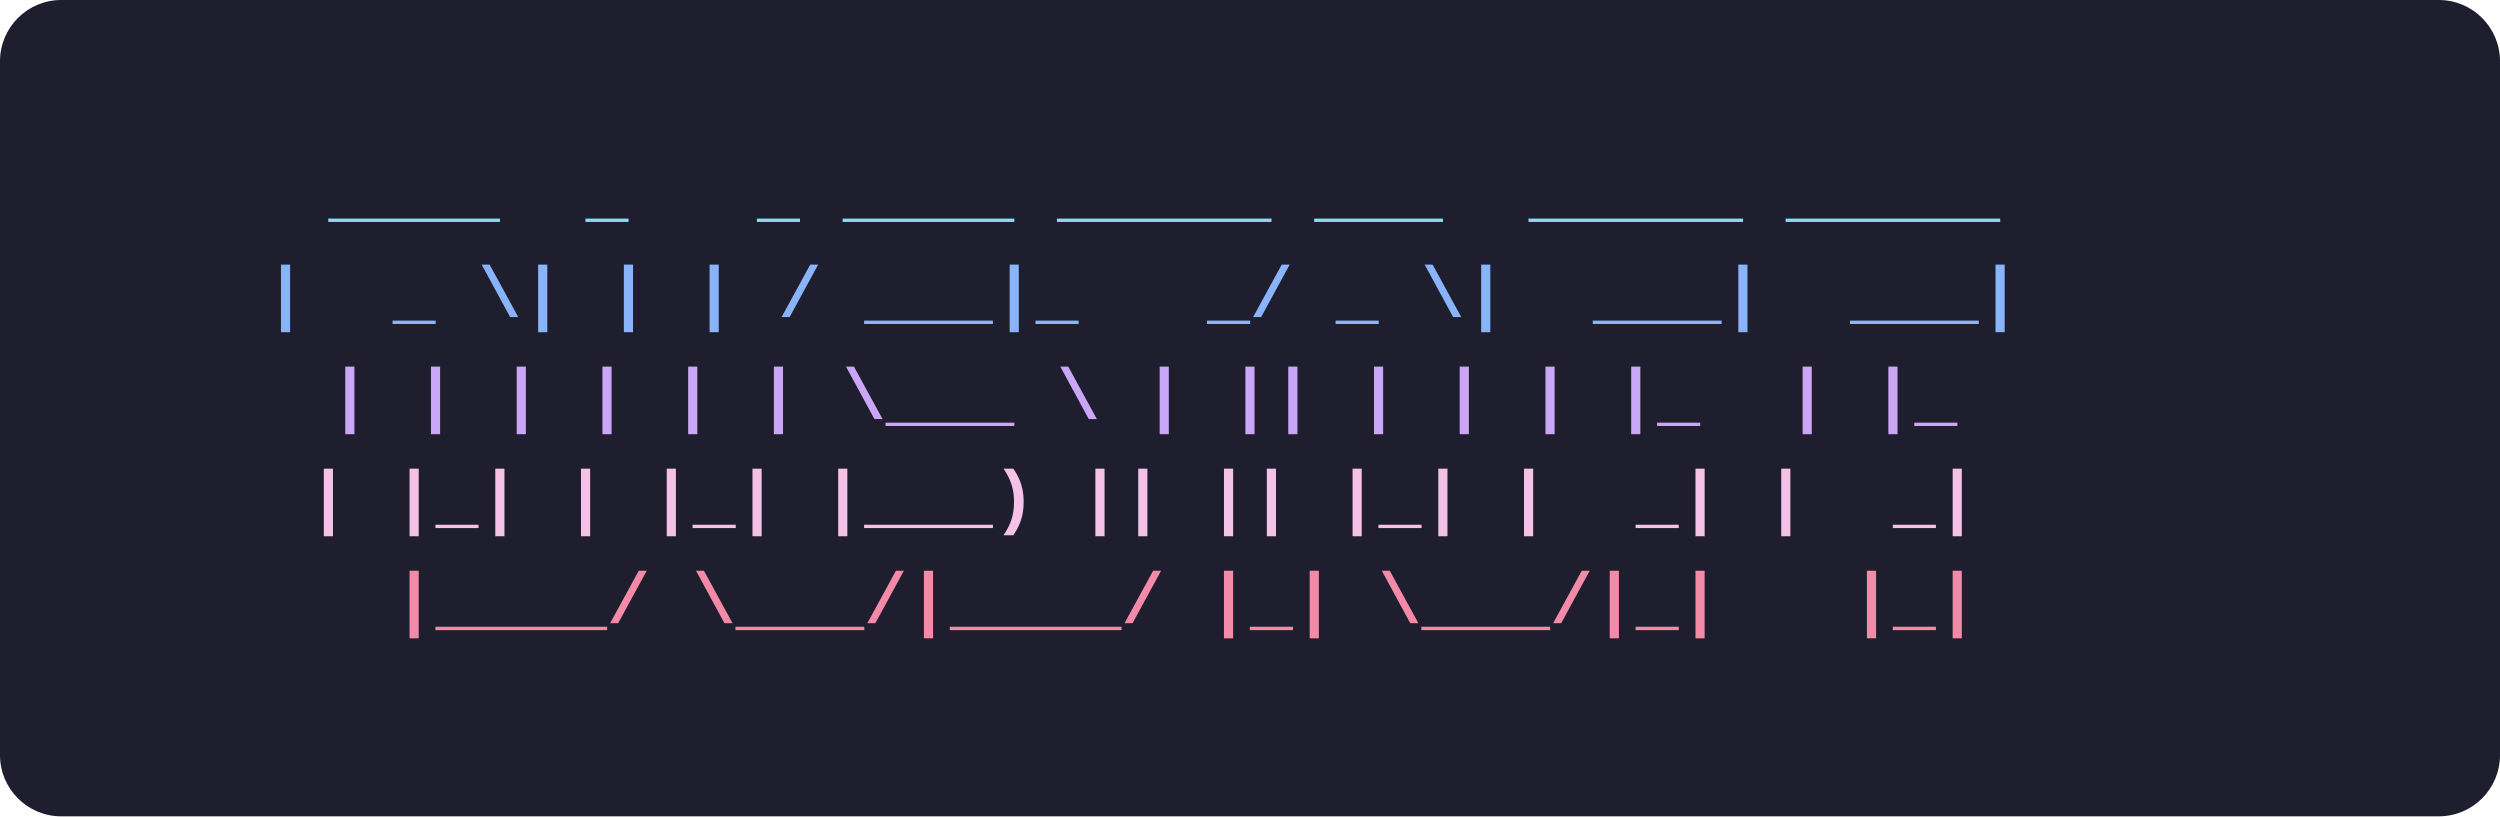
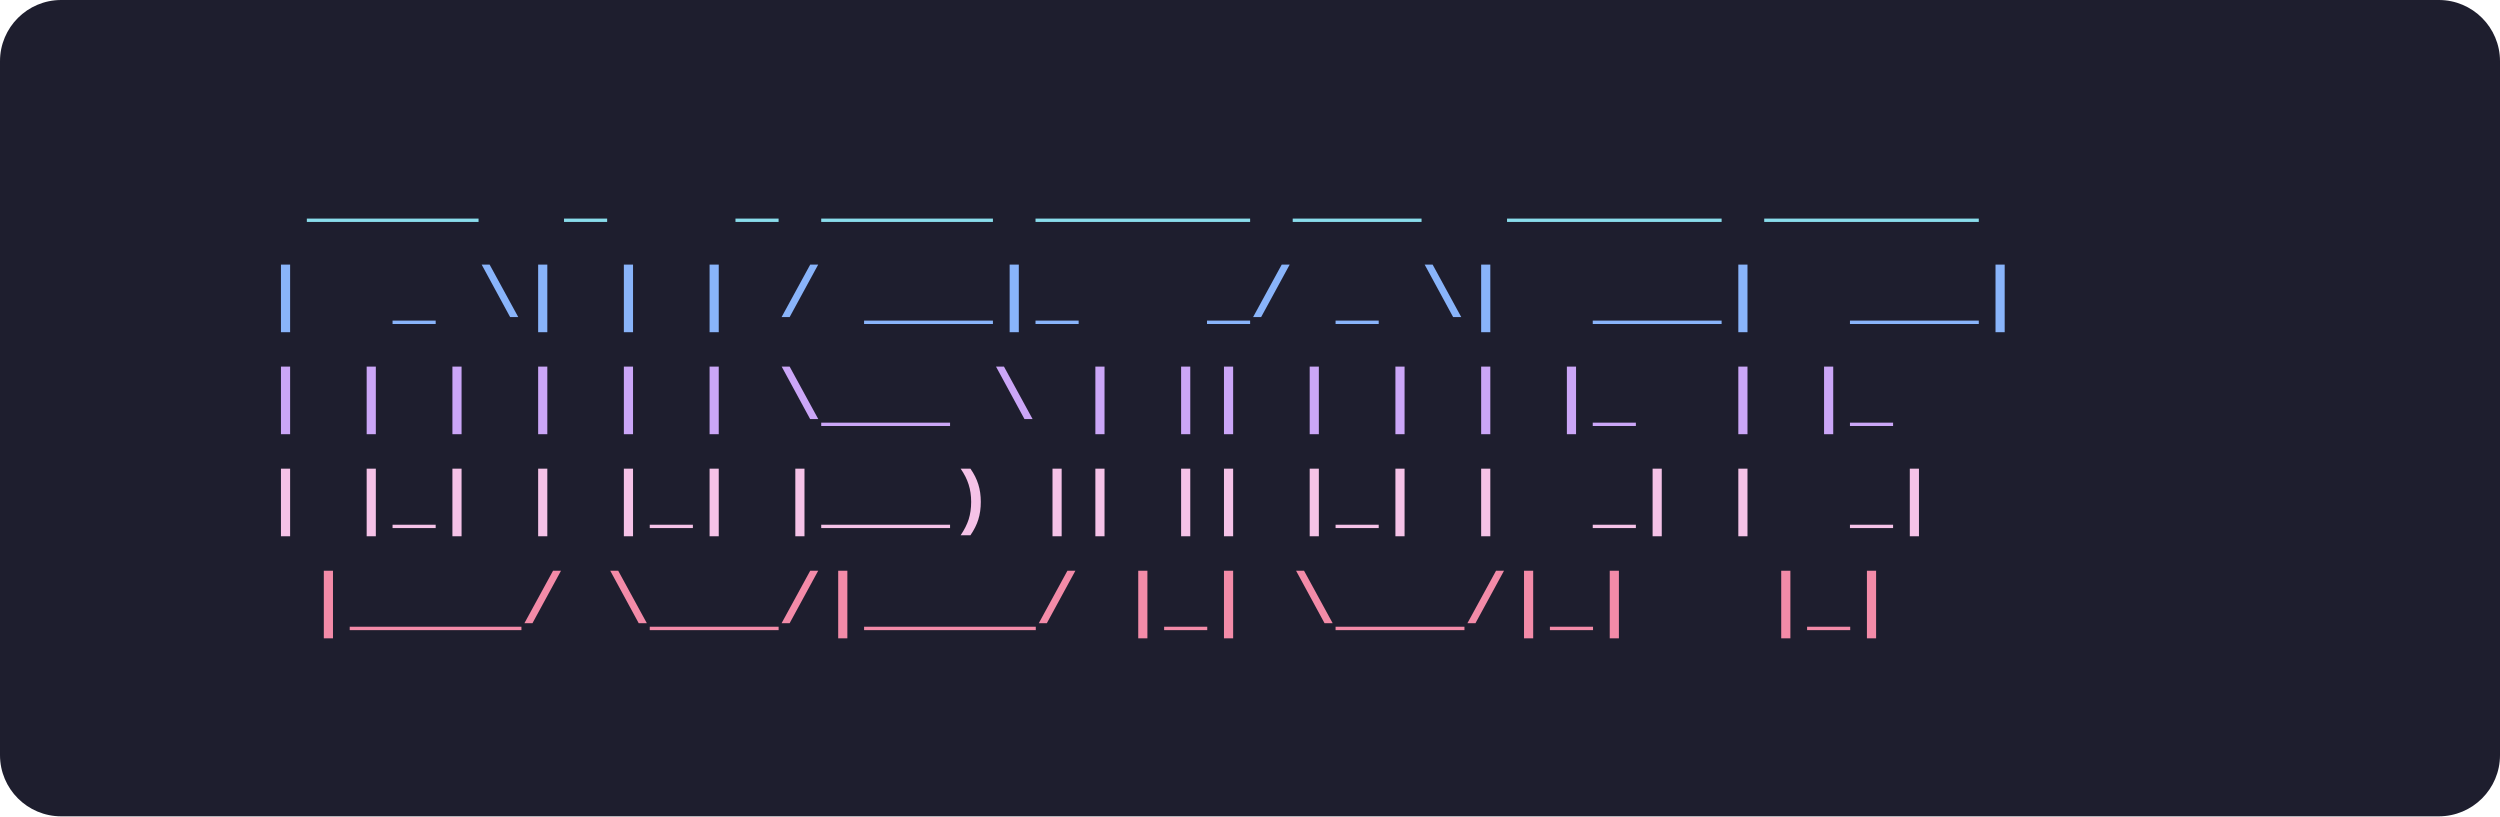
<svg xmlns="http://www.w3.org/2000/svg" viewBox="0 0 490 160">
  <rect width="490" height="160" rx="12" fill="#1e1e2e" />
  <text font-family="'SFMono-Regular','Consolas','Liberation Mono','Menlo',monospace" font-size="14" font-weight="bold" text-anchor="middle" xml:space="preserve">
-     <tspan x="245" y="42" fill="#89dceb"> ____  _   _ ____ _____ ___  _____ _____</tspan>
+     <tspan x="245" y="42" fill="#89dceb"> ____  _   _ ____ _____ ___  _____ _____ </tspan>
    <tspan x="245" y="62" fill="#89b4fa">|  _ \| | | / ___|_   _/ _ \|  ___|  ___|</tspan>
-     <tspan x="245" y="82" fill="#cba6f7">| | | | | | \___ \ | || | | | |_  | |_</tspan>
-     <tspan x="245" y="102" fill="#f5c2e7">| |_| | |_| |___) || || |_| |  _| |  _|</tspan>
-     <tspan x="245" y="122" fill="#f38ba8">|____/ \___/|____/ |_| \___/|_|   |_|</tspan>
+     <tspan x="245" y="82" fill="#cba6f7">| | | | | | \___ \ | || | | | |_  | |_   </tspan>
+     <tspan x="245" y="102" fill="#f5c2e7">| |_| | |_| |___) || || |_| |  _| |  _|  </tspan>
+     <tspan x="245" y="122" fill="#f38ba8">|____/ \___/|____/ |_| \___/|_|   |_|    </tspan>
  </text>
</svg>
